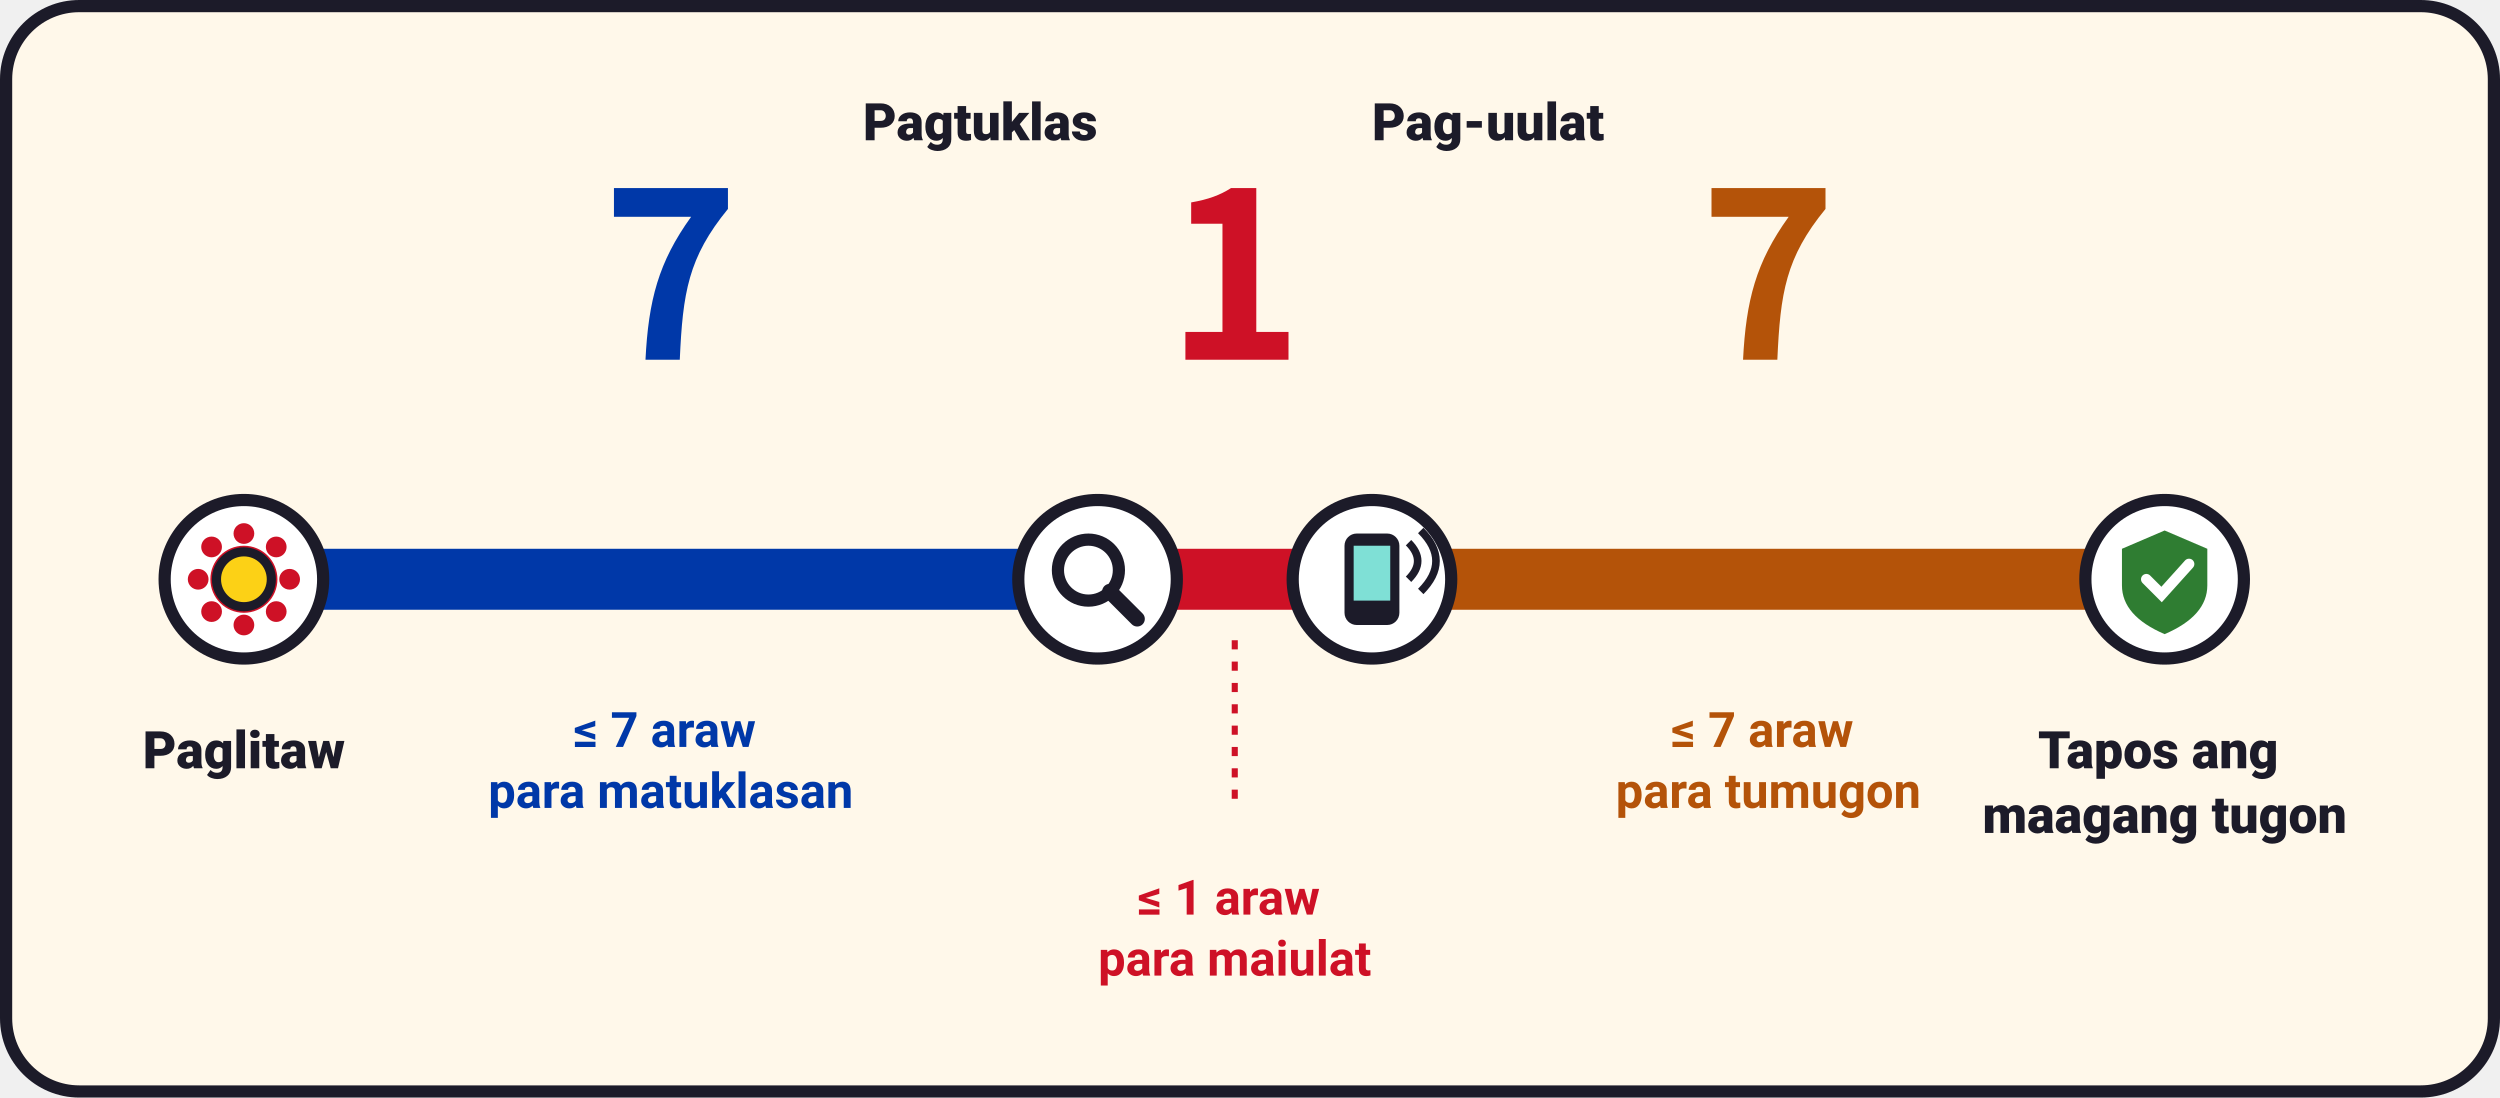
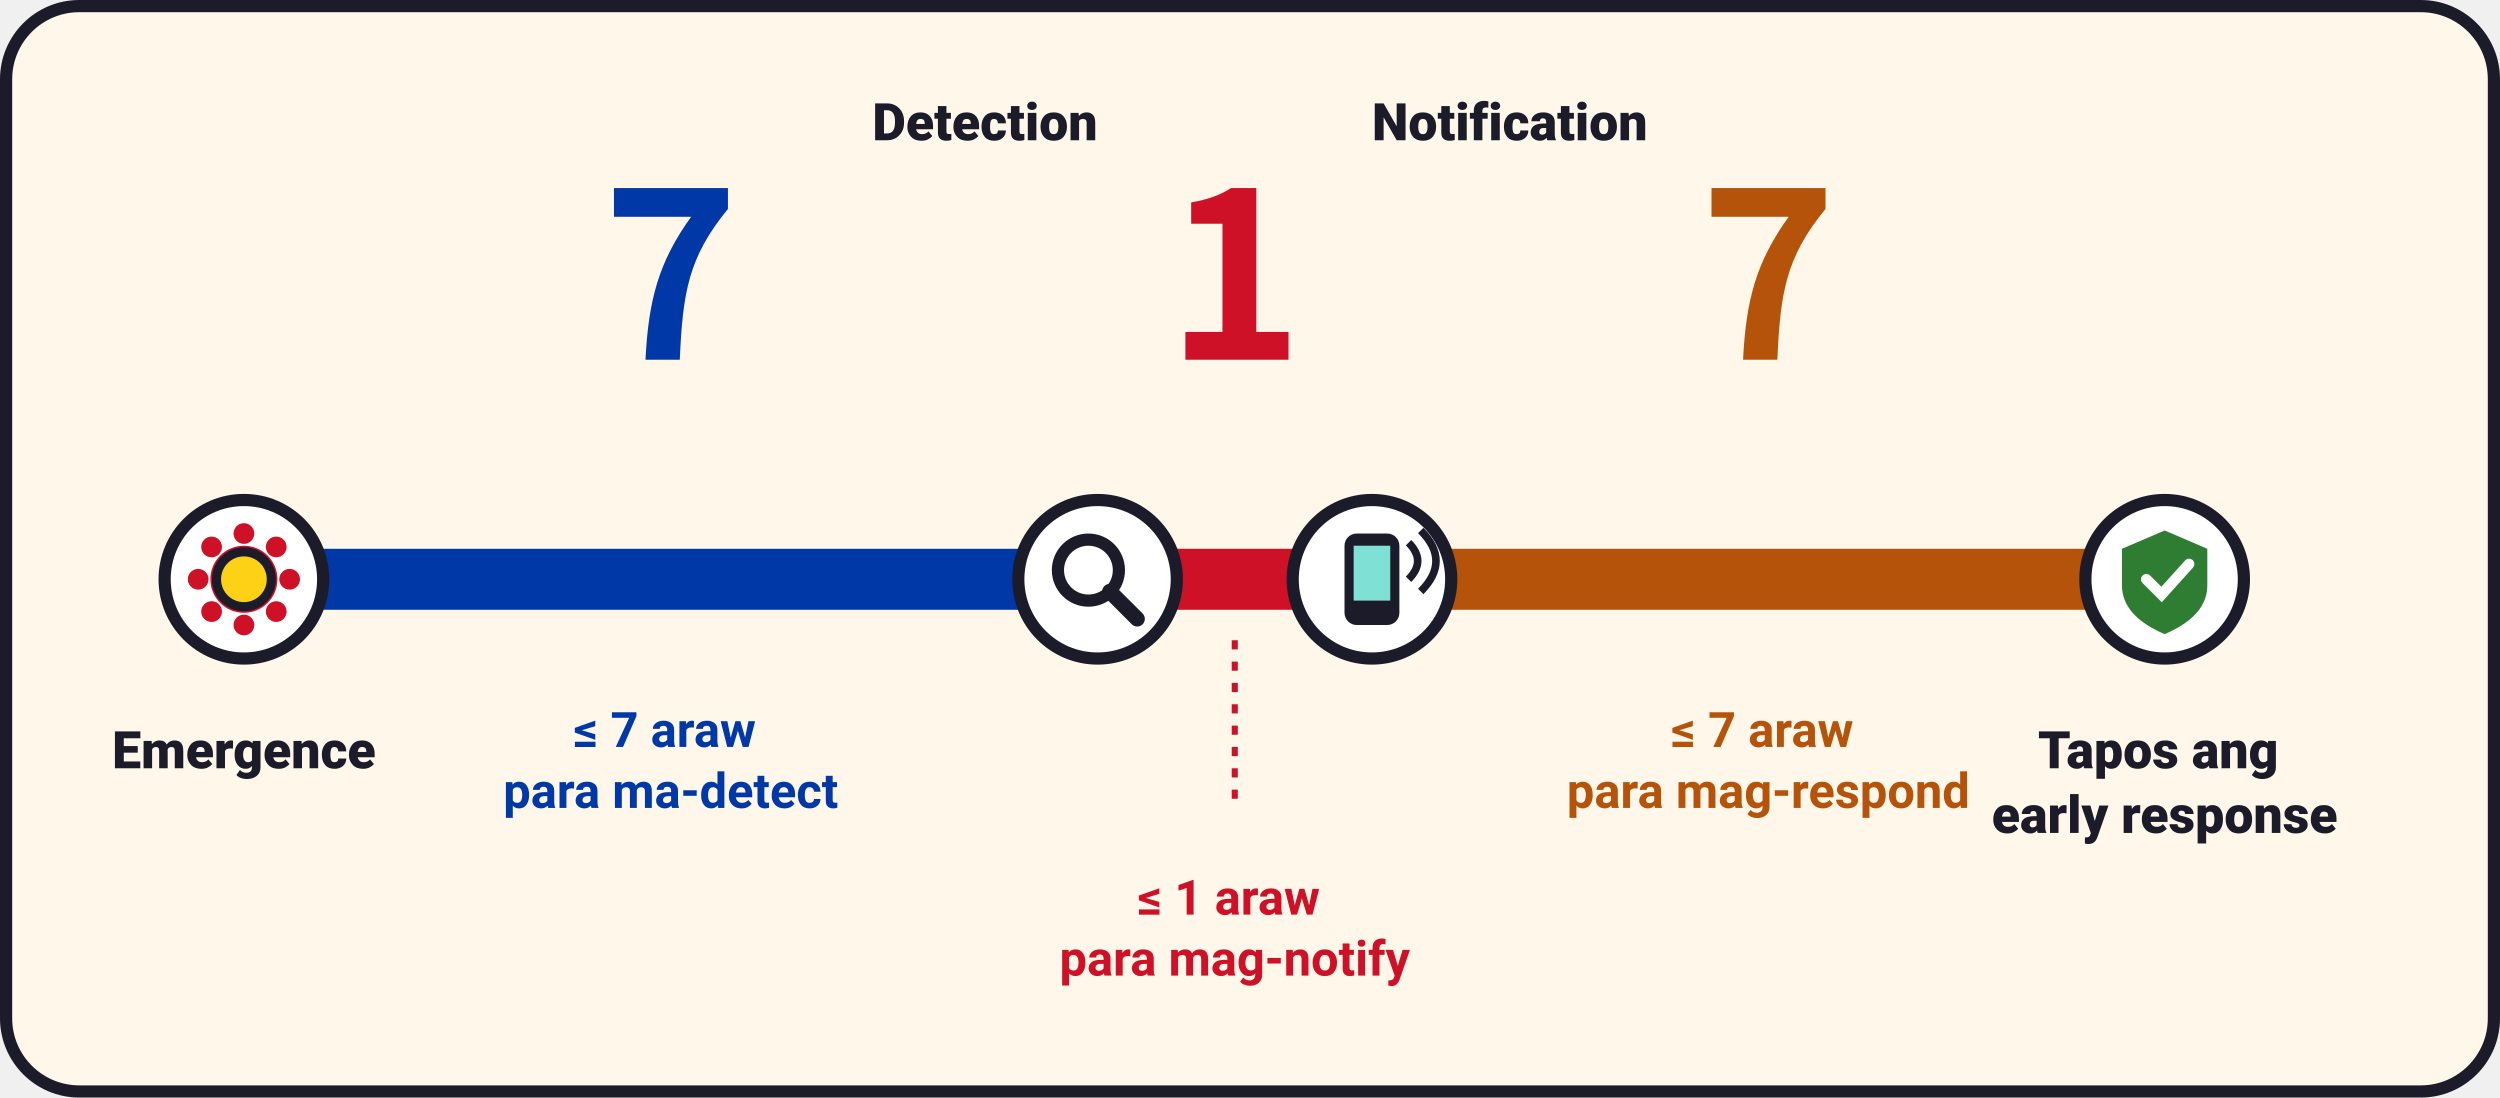
<svg xmlns="http://www.w3.org/2000/svg" viewBox="0 0 820 360" role="img" aria-labelledby="t d" xml:lang="fil">
  <style>.travel{animation:travel 7s ease-in-out infinite}@keyframes travel{0%{transform:translateX(0)}40%{transform:translateX(280px)}52%{transform:translateX(370px)}92%,100%{transform:translateX(630px)}}@media (prefers-reduced-motion: reduce){*{animation:none!important;transition:none!important}}</style>
  <rect x="2" y="2" width="816" height="356" rx="24" fill="#FFF8EA" stroke="#1C1B29" stroke-width="4" />
  <rect x="80" y="180" width="280" height="20" fill="#0038A8" />
  <text x="220.0" y="118" font-family="'Bungee','Arial Black','Noto Sans TC','PingFang TC','Microsoft JhengHei','Noto Sans CJK TC',Impact,sans-serif" font-size="76" font-weight="900" fill="#0038A8" text-anchor="middle">
    <tspan x="220.0" dy="0.0">7</tspan>
  </text>
  <text x="220.0" y="245" font-family="system-ui,'Segoe UI',Roboto,'Helvetica Neue',Arial,'Noto Sans TC','PingFang TC','Microsoft JhengHei','Noto Sans CJK TC',sans-serif" font-size="16" font-weight="700" fill="#0038A8" text-anchor="middle">
    <tspan x="220.0" dy="0.0">≤ 7 araw</tspan>
-     <tspan x="220.0" dy="20.0">para matuklasan</tspan>
+     <tspan x="220.0" dy="20.0">para ma-detect</tspan>
  </text>
  <rect x="360" y="180" width="90" height="20" fill="#CE1126" />
  <text x="405.0" y="118" font-family="'Bungee','Arial Black','Noto Sans TC','PingFang TC','Microsoft JhengHei','Noto Sans CJK TC',Impact,sans-serif" font-size="76" font-weight="900" fill="#CE1126" text-anchor="middle">
    <tspan x="405.0" dy="0.0">1</tspan>
  </text>
  <rect x="450" y="180" width="260" height="20" fill="#B45309" />
  <text x="580.0" y="118" font-family="'Bungee','Arial Black','Noto Sans TC','PingFang TC','Microsoft JhengHei','Noto Sans CJK TC',Impact,sans-serif" font-size="76" font-weight="900" fill="#B45309" text-anchor="middle">
    <tspan x="580.0" dy="0.0">7</tspan>
  </text>
  <text x="580.0" y="245" font-family="system-ui,'Segoe UI',Roboto,'Helvetica Neue',Arial,'Noto Sans TC','PingFang TC','Microsoft JhengHei','Noto Sans CJK TC',sans-serif" font-size="16" font-weight="700" fill="#B45309" text-anchor="middle">
    <tspan x="580.0" dy="0.0">≤ 7 araw</tspan>
-     <tspan x="580.0" dy="20.0">para tumugon</tspan>
+     <tspan x="580.0" dy="20.0">para mag-respond</tspan>
  </text>
  <text x="405" y="300" font-family="system-ui,'Segoe UI',Roboto,'Helvetica Neue',Arial,'Noto Sans TC','PingFang TC','Microsoft JhengHei','Noto Sans CJK TC',sans-serif" font-size="16" font-weight="700" fill="#CE1126" text-anchor="middle">
    <tspan x="405" dy="0.0">≤ 1 araw</tspan>
-     <tspan x="405" dy="20.0">para maiulat</tspan>
+     <tspan x="405" dy="20.0">para mag-notify</tspan>
  </text>
  <path d="M405 210 V262" stroke="#CE1126" stroke-width="2" stroke-dasharray="3 4" />
  <circle cx="80" cy="190" r="26" fill="#fff" stroke="#1C1B29" stroke-width="4" />
  <g transform="translate(80 190)">
    <circle r="11" fill="#CE1126" />
    <circle cx="15.0" cy="0.0" r="3.4" fill="#CE1126" />
    <circle cx="10.6" cy="10.6" r="3.4" fill="#CE1126" />
    <circle cx="0.0" cy="15.0" r="3.4" fill="#CE1126" />
    <circle cx="-10.6" cy="10.6" r="3.4" fill="#CE1126" />
    <circle cx="-15.0" cy="0.0" r="3.4" fill="#CE1126" />
    <circle cx="-10.6" cy="-10.6" r="3.4" fill="#CE1126" />
    <circle cx="-0.0" cy="-15.0" r="3.4" fill="#CE1126" />
    <circle cx="10.6" cy="-10.6" r="3.4" fill="#CE1126" />
  </g>
  <text x="80" y="252" font-family="system-ui,'Segoe UI',Roboto,'Helvetica Neue',Arial,'Noto Sans TC','PingFang TC','Microsoft JhengHei','Noto Sans CJK TC',sans-serif" font-size="17" font-weight="800" fill="#1C1B29" text-anchor="middle">
-     <tspan x="80" dy="0.0">Paglitaw</tspan>
+     <tspan x="80" dy="0.0">Emergence</tspan>
  </text>
  <circle cx="360" cy="190" r="26" fill="#fff" stroke="#1C1B29" stroke-width="4" />
  <g transform="translate(360 190)">
    <circle cx="-3" cy="-3" r="10" fill="none" stroke="#1C1B29" stroke-width="4" />
    <path d="M4 4 L13 13" stroke="#1C1B29" stroke-width="5" stroke-linecap="round" />
  </g>
  <text x="360" y="46" font-family="system-ui,'Segoe UI',Roboto,'Helvetica Neue',Arial,'Noto Sans TC','PingFang TC','Microsoft JhengHei','Noto Sans CJK TC',sans-serif" font-size="17" font-weight="800" fill="#1C1B29" text-anchor="end">
-     <tspan x="360" dy="0.0">Pagtuklas</tspan>
+     <tspan x="360" dy="0.0">Detection</tspan>
  </text>
  <circle cx="450" cy="190" r="26" fill="#fff" stroke="#1C1B29" stroke-width="4" />
  <g transform="translate(450 190)">
    <rect x="-9" y="-15" width="18" height="30" rx="4" fill="#1C1B29" />
    <rect x="-6" y="-11" width="12" height="18" fill="#7FE0D6" />
    <path d="M12 -12 q6 6 0 12 M16 -16 q10 10 0 20" stroke="#1C1B29" stroke-width="2.5" fill="none" />
  </g>
  <text x="450" y="46" font-family="system-ui,'Segoe UI',Roboto,'Helvetica Neue',Arial,'Noto Sans TC','PingFang TC','Microsoft JhengHei','Noto Sans CJK TC',sans-serif" font-size="17" font-weight="800" fill="#1C1B29" text-anchor="start">
-     <tspan x="450" dy="0.0">Pag-uulat</tspan>
+     <tspan x="450" dy="0.0">Notification</tspan>
  </text>
  <circle cx="710" cy="190" r="26" fill="#fff" stroke="#1C1B29" stroke-width="4" />
  <g transform="translate(710 190)">
    <path d="M0 -16 L14 -10 V2 Q14 12 0 18 Q-14 12 -14 2 V-10Z" fill="#2F7D32" />
    <path d="M-6 0 l5 5 l9 -10" stroke="#fff" stroke-width="3.5" fill="none" stroke-linecap="round" />
  </g>
  <text x="710" y="252" font-family="system-ui,'Segoe UI',Roboto,'Helvetica Neue',Arial,'Noto Sans TC','PingFang TC','Microsoft JhengHei','Noto Sans CJK TC',sans-serif" font-size="17" font-weight="800" fill="#1C1B29" text-anchor="middle">
    <tspan x="710" dy="0.0">Tapos ang</tspan>
-     <tspan x="710" dy="21.2">maagang tugon</tspan>
+     <tspan x="710" dy="21.2">early response</tspan>
  </text>
  <circle cx="80" cy="190" r="9" fill="#FCD116" stroke="#1C1B29" stroke-width="3" class="travel" />
</svg>
